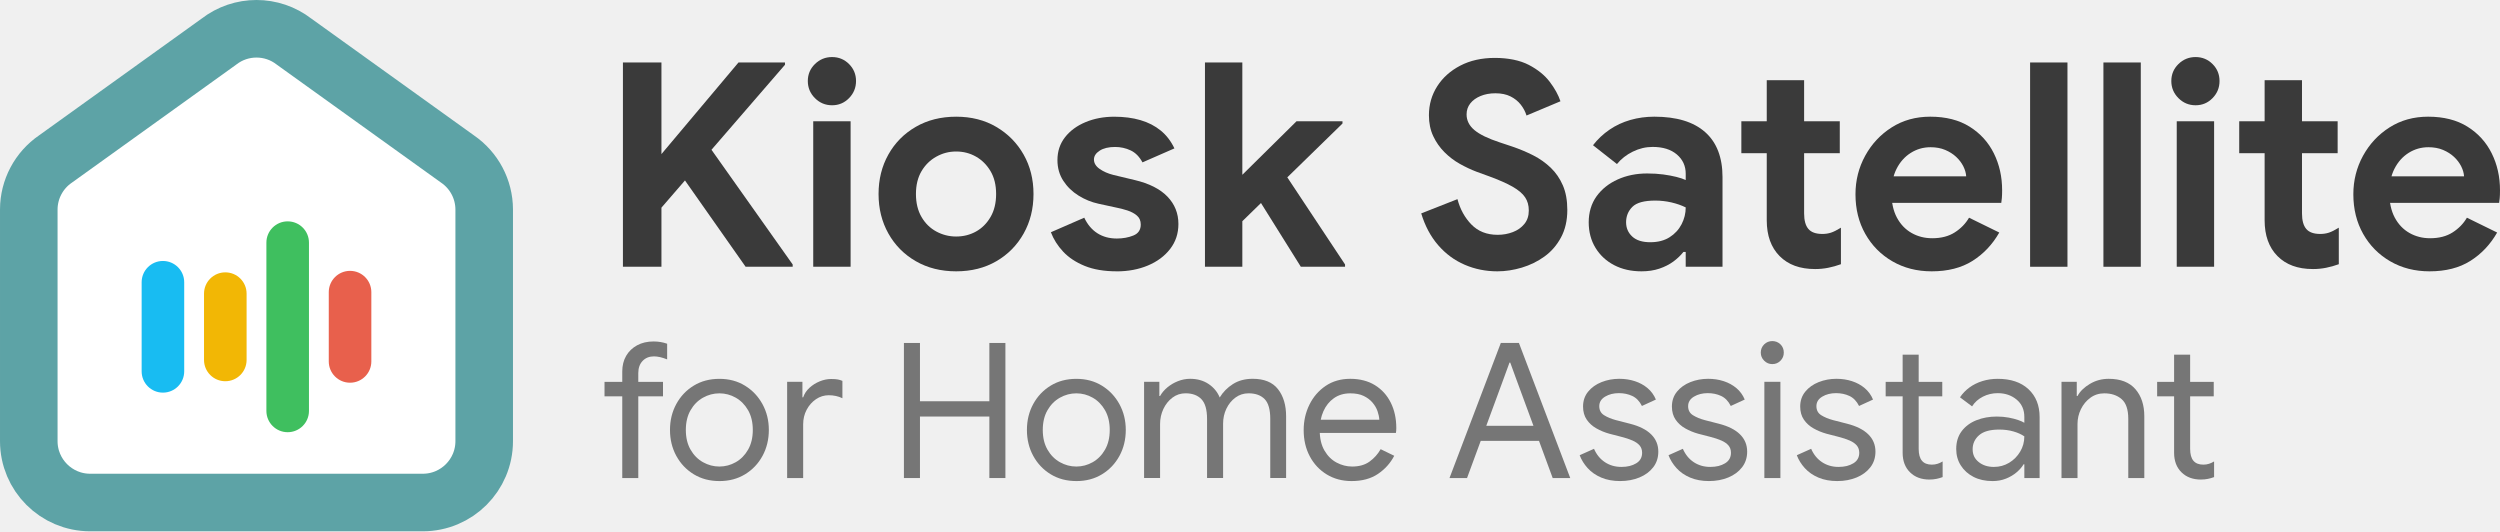
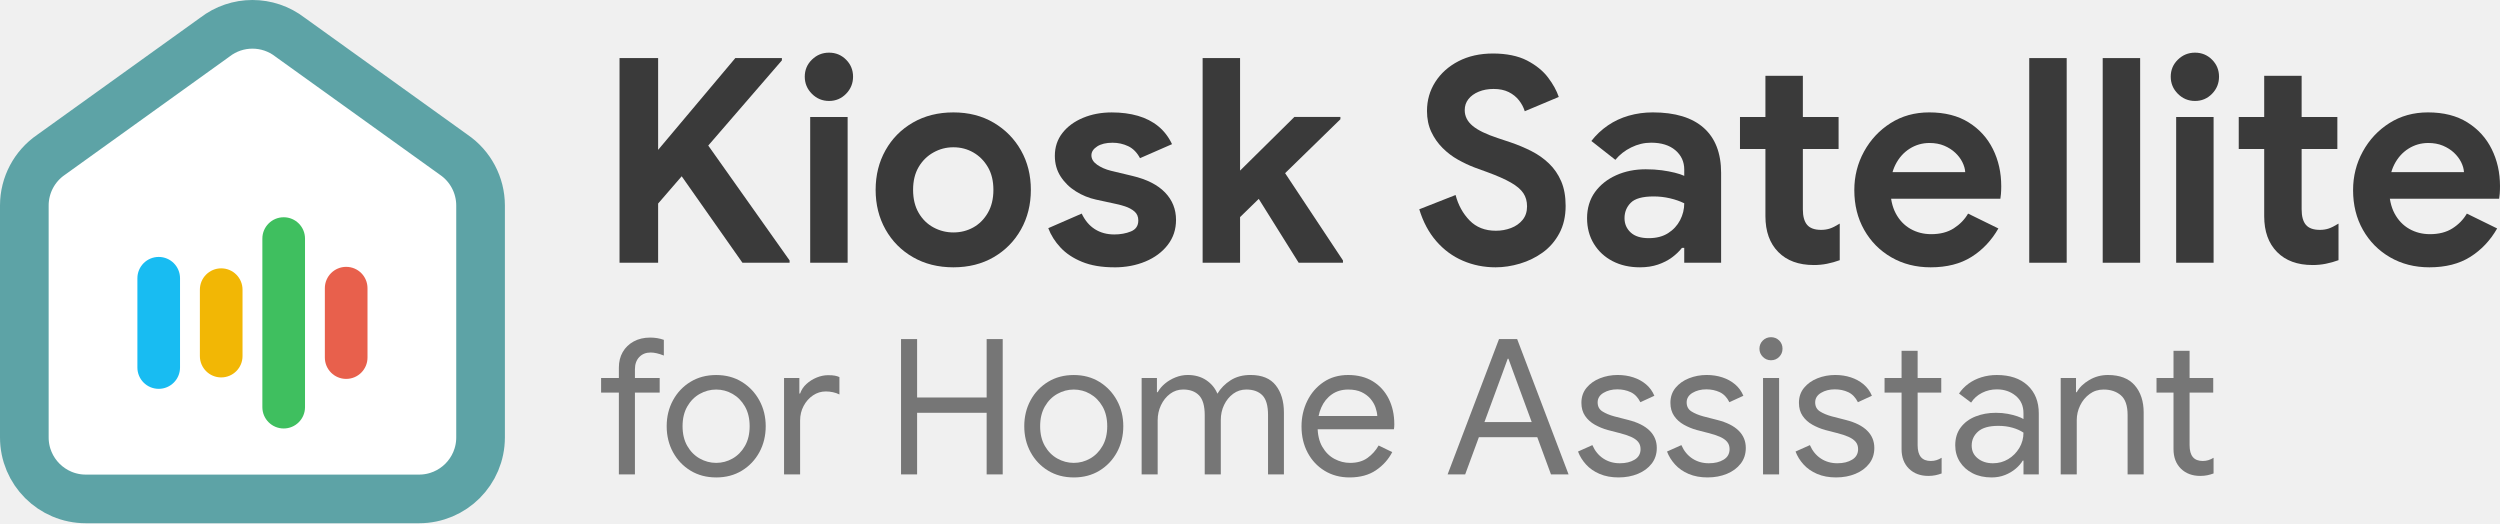
- <svg xmlns="http://www.w3.org/2000/svg" viewBox="0 0 2264.97 481.35">
-   <g id="a">
-     <g id="b">
-       <path d="M564.36,241.68V56.6h34.9v185.08h-34.9ZM582.46,207.56l.52-48.6,86.08-102.36h42.13v2.07l-128.73,148.89h0ZM675.51,241.68l-64.11-91.25,24.04-27.66,82.72,116.84v2.07h-42.65Z" fill="#3a3a3a" />
-       <path d="M753.84,95.37c-6.03,0-11.2-2.15-15.51-6.46s-6.46-9.48-6.46-15.51,2.15-11.16,6.46-15.38c4.31-4.22,9.48-6.33,15.51-6.33s11.16,2.11,15.38,6.33c4.22,4.22,6.33,9.35,6.33,15.38s-2.11,11.2-6.33,15.51c-4.22,4.31-9.35,6.46-15.38,6.46ZM736.78,241.68V109.85h33.86v131.83h-33.86Z" fill="#3a3a3a" />
-       <path d="M866.28,245.82c-13.79,0-25.98-3.06-36.58-9.18-10.6-6.11-18.87-14.48-24.82-25.07-5.95-10.6-8.92-22.53-8.92-35.8s2.97-25.2,8.92-35.8,14.22-18.96,24.82-25.07c10.6-6.12,22.79-9.18,36.58-9.18s25.93,3.1,36.45,9.31c10.51,6.2,18.74,14.56,24.69,25.07,5.95,10.51,8.92,22.4,8.92,35.67s-2.97,25.2-8.92,35.8-14.18,18.96-24.69,25.07c-10.51,6.12-22.66,9.18-36.45,9.18h0ZM866.28,214.28c6.55,0,12.54-1.51,17.97-4.52,5.43-3.01,9.82-7.41,13.18-13.18s5.04-12.71,5.04-20.81-1.68-14.99-5.04-20.68c-3.36-5.69-7.75-10.08-13.18-13.18-5.43-3.1-11.42-4.65-17.97-4.65s-12.37,1.55-17.96,4.65c-5.6,3.1-10.08,7.5-13.44,13.18-3.36,5.69-5.04,12.58-5.04,20.68s1.68,15.04,5.04,20.81c3.36,5.78,7.84,10.17,13.44,13.18,5.6,3.02,11.59,4.52,17.96,4.52h0Z" fill="#3a3a3a" />
-       <path d="M1011.81,245.82c-11.37,0-21.07-1.64-29.08-4.91s-14.52-7.58-19.52-12.92-8.7-11.2-11.12-17.58l30.24-13.18c2.93,6.2,6.89,10.9,11.89,14.09s10.86,4.78,17.58,4.78c5.51,0,10.51-.9,14.99-2.71,4.48-1.81,6.72-5.13,6.72-9.95,0-3.45-1.16-6.16-3.49-8.14s-5.21-3.53-8.66-4.65c-3.45-1.12-6.98-2.02-10.6-2.71l-15.51-3.36c-6.38-1.38-12.41-3.83-18.09-7.37-5.69-3.53-10.3-8.01-13.83-13.44-3.53-5.43-5.3-11.67-5.3-18.74,0-7.92,2.28-14.82,6.85-20.68,4.56-5.86,10.77-10.42,18.61-13.7,7.84-3.27,16.5-4.91,25.98-4.91,8.79,0,16.71,1.03,23.78,3.1,7.06,2.07,13.18,5.21,18.35,9.44,5.17,4.22,9.31,9.61,12.41,16.16l-28.95,12.67c-2.76-5.17-6.33-8.79-10.73-10.86s-9.09-3.1-14.09-3.1c-5.86,0-10.51,1.12-13.96,3.36s-5.17,4.91-5.17,8.01c0,3.28,1.72,6.12,5.17,8.53,3.45,2.42,7.58,4.23,12.41,5.43l19.39,4.65c13.09,3.1,22.96,8.1,29.6,14.99,6.63,6.89,9.95,15.17,9.95,24.82,0,8.62-2.5,16.16-7.5,22.62-5,6.46-11.72,11.46-20.16,14.99-8.45,3.53-17.84,5.3-28.18,5.3l.02-.03h0Z" fill="#3a3a3a" />
-       <path d="M1091.68,241.68V56.6h33.86v185.08h-33.86ZM1111.59,214.02v-41.88l63.07-62.3h41.62v2.07l-104.69,102.1h0ZM1178.54,241.68l-44.46-71.09,23.52-23.01,61,92.02v2.07h-40.07,0Z" fill="#3a3a3a" />
-       <path d="M1356.63,245.82c-10.51,0-20.38-1.98-29.6-5.95-9.22-3.96-17.23-9.86-24.04-17.71-6.81-7.84-11.93-17.45-15.38-28.82l32.83-12.92c2.41,9.14,6.63,16.8,12.67,23.01,6.03,6.2,13.96,9.31,23.78,9.31,4.82,0,9.39-.82,13.7-2.46,4.31-1.64,7.79-4.09,10.47-7.37,2.67-3.27,4.01-7.32,4.01-12.15s-1.12-8.66-3.36-12.02-5.99-6.55-11.25-9.56-12.37-6.16-21.33-9.44l-11.37-4.14c-5-1.89-10.04-4.27-15.12-7.11s-9.74-6.37-13.96-10.6c-4.22-4.22-7.63-9.09-10.21-14.6s-3.88-11.8-3.88-18.87c0-9.65,2.5-18.39,7.5-26.24,5-7.84,11.98-14.09,20.94-18.74s19.39-6.98,31.28-6.98,22.66,2.11,30.76,6.33c8.1,4.22,14.43,9.35,19,15.38,4.56,6.03,7.79,11.89,9.69,17.58l-30.76,12.92c-1.03-3.45-2.76-6.72-5.17-9.82-2.42-3.1-5.52-5.6-9.31-7.5-3.79-1.89-8.36-2.84-13.7-2.84-5,0-9.48.82-13.44,2.46-3.97,1.64-7.07,3.88-9.31,6.72-2.24,2.84-3.36,6.16-3.36,9.95,0,5.52,2.37,10.25,7.11,14.22s12.36,7.67,22.88,11.12l11.63,3.88c6.55,2.24,12.8,4.87,18.74,7.88,5.95,3.02,11.24,6.77,15.9,11.24,4.65,4.48,8.31,9.82,10.99,16.03,2.67,6.2,4.01,13.62,4.01,22.23,0,9.48-1.9,17.75-5.69,24.82-3.79,7.07-8.79,12.84-14.99,17.32-6.2,4.48-13.05,7.84-20.55,10.08s-14.86,3.36-22.1,3.36h-.01Z" fill="#3a3a3a" />
-       <path d="M1487.17,245.82c-9.31,0-17.54-1.85-24.69-5.56-7.15-3.7-12.8-8.92-16.93-15.64s-6.2-14.48-6.2-23.26,2.37-16.97,7.11-23.52,11.12-11.63,19.13-15.25,16.93-5.43,26.75-5.43c5.34,0,10.21.3,14.61.9,4.39.61,8.31,1.34,11.76,2.2,3.44.86,6.29,1.81,8.53,2.84v-5.69c0-7.06-2.67-12.88-8.01-17.45-5.34-4.56-12.67-6.85-21.97-6.85-6.2,0-12.19,1.42-17.97,4.27-5.78,2.84-10.56,6.59-14.35,11.24l-21.71-17.06c4.31-5.51,9.31-10.21,14.99-14.09,5.69-3.88,11.98-6.81,18.87-8.79s14.13-2.97,21.71-2.97c20.16,0,35.5,4.65,46.01,13.96s15.77,22.92,15.77,40.84v81.17h-33.35v-13.44h-2.07c-2.42,3.1-5.43,5.99-9.05,8.66s-7.84,4.82-12.67,6.46c-4.83,1.64-10.25,2.46-16.29,2.46h.02,0ZM1495.18,219.45c6.89,0,12.71-1.51,17.45-4.52,4.74-3.01,8.36-6.94,10.86-11.76,2.5-4.82,3.75-9.91,3.75-15.25-3.79-1.89-8.1-3.4-12.92-4.52-4.83-1.12-9.74-1.68-14.73-1.68-10,0-16.89,1.9-20.68,5.69-3.79,3.79-5.69,8.45-5.69,13.96,0,5.17,1.85,9.48,5.56,12.92,3.7,3.45,9.18,5.17,16.41,5.17h-.01Z" fill="#3a3a3a" />
-       <path d="M1577.64,138.8v-28.95h24.3v28.95h-24.3ZM1644.33,243.75c-13.62,0-24.3-3.92-32.05-11.76s-11.63-18.65-11.63-32.44v-126.92h33.86v120.72c0,6.38,1.29,11.07,3.88,14.09,2.58,3.02,6.81,4.52,12.67,4.52,2.75,0,5.34-.39,7.75-1.16,2.41-.78,5.43-2.28,9.05-4.52v33.09c-3.79,1.38-7.63,2.46-11.5,3.23-3.88.78-7.88,1.16-12.02,1.16h-.01ZM1633.22,138.8v-28.95h33.6v28.95h-33.6Z" fill="#3a3a3a" />
-       <path d="M1750.06,245.82c-13.27,0-25.12-3.02-35.54-9.05-10.43-6.03-18.61-14.3-24.56-24.82-5.95-10.51-8.92-22.49-8.92-35.93,0-12.58,2.93-24.21,8.79-34.9,5.86-10.68,13.87-19.26,24.04-25.72s21.8-9.69,34.9-9.69c14.13,0,26.02,3.02,35.67,9.05,9.65,6.03,16.97,14.09,21.97,24.17s7.5,21.24,7.5,33.48c0,2.76-.09,5.13-.26,7.11s-.35,3.41-.52,4.27h-113.22v-24.04h81.43c-.17-2.93-1.03-5.95-2.58-9.05s-3.71-5.95-6.46-8.53c-2.76-2.58-6.08-4.69-9.95-6.33-3.88-1.64-8.32-2.46-13.31-2.46-6.55,0-12.54,1.73-17.97,5.17-5.43,3.45-9.69,8.23-12.79,14.35-3.1,6.12-4.65,13.4-4.65,21.84s1.64,16.24,4.91,22.36,7.71,10.77,13.31,13.96c5.6,3.19,11.85,4.78,18.74,4.78,8.1,0,14.9-1.76,20.42-5.3,5.51-3.53,9.82-7.97,12.92-13.31l27.4,13.44c-6.2,10.86-14.31,19.43-24.3,25.72-10,6.29-22.32,9.43-36.96,9.43h-.01Z" fill="#3a3a3a" />
-       <path d="M1839.24,241.68V56.6h33.86v185.08h-33.86Z" fill="#3a3a3a" />
-       <path d="M1905.67,241.68V56.6h33.86v185.08h-33.86Z" fill="#3a3a3a" />
-       <path d="M1989.16,95.37c-6.03,0-11.2-2.15-15.51-6.46s-6.46-9.48-6.46-15.51,2.15-11.16,6.46-15.38c4.31-4.22,9.48-6.33,15.51-6.33s11.16,2.11,15.38,6.33,6.33,9.35,6.33,15.38-2.11,11.2-6.33,15.51c-4.22,4.31-9.35,6.46-15.38,6.46ZM1972.1,241.68V109.85h33.86v131.83h-33.86Z" fill="#3a3a3a" />
-       <path d="M2028.7,138.8v-28.95h24.3v28.95h-24.3ZM2095.4,243.75c-13.62,0-24.3-3.92-32.05-11.76s-11.63-18.65-11.63-32.44v-126.92h33.86v120.72c0,6.38,1.29,11.07,3.88,14.09,2.58,3.02,6.81,4.52,12.67,4.52,2.75,0,5.34-.39,7.75-1.16,2.41-.78,5.43-2.28,9.05-4.52v33.09c-3.79,1.38-7.63,2.46-11.5,3.23-3.88.78-7.88,1.16-12.02,1.16h-.01ZM2084.28,138.8v-28.95h33.6v28.95h-33.6Z" fill="#3a3a3a" />
-       <path d="M2201.12,245.82c-13.27,0-25.12-3.02-35.54-9.05-10.43-6.03-18.61-14.3-24.56-24.82-5.95-10.51-8.92-22.49-8.92-35.93,0-12.58,2.93-24.21,8.79-34.9,5.86-10.68,13.87-19.26,24.04-25.72s21.8-9.69,34.9-9.69c14.13,0,26.02,3.02,35.67,9.05,9.65,6.03,16.97,14.09,21.97,24.17s7.5,21.24,7.5,33.48c0,2.76-.09,5.13-.26,7.11s-.35,3.41-.52,4.27h-113.22v-24.04h81.43c-.17-2.93-1.03-5.95-2.58-9.05s-3.71-5.95-6.46-8.53c-2.76-2.58-6.08-4.69-9.95-6.33-3.88-1.64-8.32-2.46-13.31-2.46-6.55,0-12.54,1.73-17.97,5.17-5.43,3.45-9.69,8.23-12.79,14.35-3.1,6.12-4.65,13.4-4.65,21.84s1.64,16.24,4.91,22.36,7.71,10.77,13.31,13.96,11.85,4.78,18.74,4.78c8.1,0,14.9-1.76,20.42-5.3,5.51-3.53,9.82-7.97,12.92-13.31l27.4,13.44c-6.2,10.86-14.31,19.43-24.3,25.72-10,6.29-22.32,9.43-36.96,9.43h0Z" fill="#3a3a3a" />
-       <path d="M547.69,359.1v-13.16h16.92v13.16h-16.92ZM563.76,433.1v-96.57c0-5.35,1.17-10.05,3.5-14.1,2.33-4.04,5.64-7.23,9.91-9.57,4.27-2.33,9.26-3.5,14.96-3.5,2.16,0,4.27.17,6.32.51s4.04.86,5.98,1.54v14.19c-2.28-.91-4.42-1.59-6.41-2.05-2-.45-3.85-.68-5.55-.68-4.22,0-7.64,1.37-10.26,4.1s-3.93,6.44-3.93,11.11v95.03h-14.53.01ZM577.43,359.1v-13.16h23.24v13.16h-23.24Z" fill="#767676" />
-       <path d="M651.78,435.84c-8.78,0-16.52-2.05-23.24-6.15s-11.99-9.66-15.81-16.66c-3.82-7.01-5.73-14.84-5.73-23.5s1.91-16.49,5.73-23.5,9.09-12.56,15.81-16.66,14.47-6.15,23.24-6.15,16.52,2.08,23.24,6.24,11.99,9.74,15.81,16.75,5.73,14.79,5.73,23.33-1.91,16.49-5.73,23.5-9.09,12.56-15.81,16.66-14.47,6.15-23.24,6.15h0ZM651.78,422.68c5.24,0,10.17-1.31,14.79-3.93,4.61-2.62,8.35-6.41,11.19-11.37,2.85-4.96,4.27-10.91,4.27-17.86s-1.43-12.9-4.27-17.86c-2.85-4.96-6.58-8.74-11.19-11.37-4.61-2.62-9.54-3.93-14.79-3.93s-10.2,1.31-14.87,3.93-8.43,6.41-11.28,11.37c-2.85,4.96-4.27,10.91-4.27,17.86s1.42,12.9,4.27,17.86c2.85,4.96,6.61,8.75,11.28,11.37,4.67,2.62,9.63,3.93,14.87,3.93h0Z" fill="#767676" />
-       <path d="M713.14,433.1v-87.17h13.84v14.02h.68c1.14-3.3,3.05-6.18,5.73-8.63s5.75-4.38,9.23-5.81c3.47-1.42,6.92-2.14,10.34-2.14,2.62,0,4.67.14,6.15.43,1.48.29,2.85.71,4.1,1.28v15.72c-1.82-.91-3.79-1.59-5.9-2.05-2.11-.45-4.25-.68-6.41-.68-4.22,0-8.09,1.2-11.62,3.59-3.53,2.39-6.35,5.58-8.46,9.57-2.11,3.99-3.16,8.37-3.16,13.16v48.71h-14.53.01Z" fill="#767676" />
-       <path d="M818.94,433.1v-122.38h14.53v122.38h-14.53ZM826.63,377.38v-13.84h73.15v13.84h-73.15ZM896.36,433.1v-122.38h14.53v122.38h-14.53Z" fill="#767676" />
-       <path d="M975.16,435.84c-8.78,0-16.52-2.05-23.24-6.15s-11.99-9.66-15.81-16.66c-3.82-7.01-5.73-14.84-5.73-23.5s1.91-16.49,5.73-23.5,9.09-12.56,15.81-16.66,14.47-6.15,23.24-6.15,16.52,2.08,23.24,6.24,11.99,9.74,15.81,16.75c3.82,7.01,5.73,14.79,5.73,23.33s-1.91,16.49-5.73,23.5c-3.82,7.01-9.09,12.56-15.81,16.66s-14.47,6.15-23.24,6.15h0ZM975.16,422.68c5.24,0,10.17-1.31,14.79-3.93,4.61-2.62,8.35-6.41,11.19-11.37,2.85-4.96,4.27-10.91,4.27-17.86s-1.43-12.9-4.27-17.86c-2.85-4.96-6.58-8.74-11.19-11.37-4.61-2.62-9.54-3.93-14.79-3.93s-10.2,1.31-14.87,3.93-8.43,6.41-11.28,11.37c-2.85,4.96-4.27,10.91-4.27,17.86s1.42,12.9,4.27,17.86c2.85,4.96,6.61,8.75,11.28,11.37,4.67,2.62,9.63,3.93,14.87,3.93h0Z" fill="#767676" />
-       <path d="M1036.52,433.1v-87.17h13.84v12.82h.68c1.59-2.85,3.79-5.44,6.58-7.78,2.79-2.33,5.98-4.21,9.57-5.64,3.59-1.42,7.26-2.14,11.02-2.14,6.49,0,12.08,1.57,16.75,4.7,4.67,3.14,8.03,7.21,10.08,12.22,2.96-4.9,6.95-8.94,11.96-12.14,5.01-3.19,11-4.79,17.95-4.79,10.37,0,18,3.14,22.9,9.4,4.9,6.27,7.35,14.47,7.35,24.61v55.89h-14.36v-53.67c0-8.43-1.71-14.38-5.13-17.86-3.42-3.47-8.26-5.21-14.53-5.21-4.44,0-8.4,1.28-11.88,3.85-3.48,2.56-6.21,5.93-8.2,10.08-2,4.16-2.99,8.69-2.99,13.59v49.22h-14.53v-53.5c0-8.43-1.71-14.41-5.13-17.95-3.42-3.53-8.2-5.3-14.36-5.3-4.44,0-8.4,1.31-11.88,3.93s-6.21,6.04-8.2,10.26-2.99,8.78-2.99,13.67v48.88h-14.53l.03.03h0Z" fill="#767676" />
-       <path d="M1224.53,435.84c-8.43,0-15.93-2-22.48-5.98-6.55-3.99-11.68-9.46-15.38-16.41s-5.56-14.87-5.56-23.76c0-8.32,1.74-16.01,5.21-23.07s8.38-12.73,14.7-17.01c6.32-4.27,13.76-6.41,22.3-6.41s16.09,1.91,22.31,5.73c6.21,3.82,11,9.09,14.36,15.81s5.04,14.42,5.04,23.07c0,.8-.03,1.6-.09,2.39-.06.8-.14,1.48-.26,2.05h-75.03v-11.96h59.99c-.11-2.39-.66-4.98-1.62-7.78-.97-2.79-2.51-5.41-4.61-7.86-2.11-2.45-4.79-4.44-8.03-5.98s-7.26-2.31-12.05-2.31c-5.7,0-10.63,1.45-14.78,4.36-4.16,2.91-7.35,6.87-9.57,11.88-2.22,5.02-3.33,10.71-3.33,17.09,0,7.41,1.42,13.56,4.27,18.46s6.52,8.55,11.02,10.94,9.2,3.59,14.1,3.59c6.38,0,11.65-1.51,15.81-4.53s7.49-6.75,10-11.2l12.31,5.98c-3.42,6.61-8.32,12.08-14.7,16.41-6.38,4.33-14.36,6.5-23.93,6.5h0Z" fill="#767676" />
-       <path d="M1313.23,433.1l46.49-122.38h16.41l46.49,122.38h-15.9l-33.67-91.44-4.79-13.16h-.68l-4.79,13.16-33.67,91.44h-15.9.01ZM1333.06,399.43l4.96-13.67h28.2v13.67h-33.16,0ZM1366.22,399.43v-13.67h28.2l4.96,13.67h-33.16,0Z" fill="#767676" />
-       <path d="M1467.91,435.84c-6.49,0-12.22-1.05-17.18-3.16-4.96-2.11-9.06-4.96-12.31-8.55s-5.67-7.49-7.26-11.71l12.99-5.81c2.28,5.24,5.58,9.29,9.91,12.14,4.33,2.85,9.29,4.27,14.87,4.27s9.83-1.08,13.42-3.25c3.59-2.16,5.38-5.35,5.38-9.57,0-2.62-.74-4.81-2.22-6.58-1.48-1.76-3.65-3.27-6.5-4.53-2.85-1.25-6.32-2.39-10.43-3.42l-10.6-2.74c-4.1-1.14-7.98-2.74-11.62-4.79-3.65-2.05-6.58-4.7-8.8-7.95-2.22-3.25-3.33-7.21-3.33-11.88,0-5.24,1.54-9.74,4.61-13.5,3.08-3.76,7.12-6.64,12.14-8.63,5.01-1.99,10.37-2.99,16.07-2.99,5.01,0,9.71.71,14.1,2.14,4.38,1.43,8.23,3.53,11.54,6.32,3.3,2.79,5.81,6.24,7.52,10.34l-12.65,5.81c-2.17-4.33-5.07-7.35-8.72-9.06s-7.69-2.56-12.14-2.56c-4.79,0-8.95,1.05-12.48,3.16-3.53,2.11-5.3,4.99-5.3,8.63s1.45,6.38,4.36,8.2,6.47,3.31,10.68,4.44l12.65,3.25c8.55,2.17,14.98,5.38,19.31,9.66,4.33,4.27,6.49,9.49,6.49,15.64,0,5.47-1.54,10.2-4.61,14.19-3.08,3.99-7.24,7.07-12.48,9.23s-11.05,3.25-17.43,3.25h.02Z" fill="#767676" />
-       <path d="M1548.41,435.84c-6.49,0-12.22-1.05-17.18-3.16-4.96-2.11-9.06-4.96-12.31-8.55s-5.67-7.49-7.26-11.71l12.99-5.81c2.28,5.24,5.58,9.29,9.91,12.14,4.33,2.85,9.29,4.27,14.87,4.27s9.83-1.08,13.42-3.25c3.59-2.16,5.38-5.35,5.38-9.57,0-2.62-.74-4.81-2.22-6.58-1.48-1.76-3.65-3.27-6.5-4.53-2.85-1.25-6.32-2.39-10.43-3.42l-10.6-2.74c-4.1-1.14-7.98-2.74-11.62-4.79-3.65-2.05-6.58-4.7-8.8-7.95-2.22-3.25-3.33-7.21-3.33-11.88,0-5.24,1.54-9.74,4.61-13.5,3.08-3.76,7.12-6.64,12.14-8.63,5.01-1.99,10.37-2.99,16.07-2.99,5.01,0,9.71.71,14.1,2.14,4.38,1.43,8.23,3.53,11.54,6.32,3.3,2.79,5.81,6.24,7.52,10.34l-12.65,5.81c-2.17-4.33-5.07-7.35-8.72-9.06s-7.69-2.56-12.14-2.56c-4.79,0-8.95,1.05-12.48,3.16-3.53,2.11-5.3,4.99-5.3,8.63s1.45,6.38,4.36,8.2,6.47,3.31,10.68,4.44l12.65,3.25c8.55,2.17,14.98,5.38,19.31,9.66,4.33,4.27,6.49,9.49,6.49,15.64,0,5.47-1.54,10.2-4.61,14.19-3.08,3.99-7.24,7.07-12.48,9.23s-11.05,3.25-17.43,3.25h.02Z" fill="#767676" />
-       <path d="M1605.67,329.87c-2.85,0-5.3-1.03-7.35-3.08-2.05-2.05-3.08-4.5-3.08-7.35s1.03-5.44,3.08-7.44c2.05-1.99,4.5-2.99,7.35-2.99s5.44,1,7.44,2.99c1.99,1.99,2.99,4.47,2.99,7.44s-1,5.3-2.99,7.35c-2,2.05-4.47,3.08-7.44,3.08ZM1598.49,433.1v-87.17h14.53v87.17h-14.53Z" fill="#767676" />
-       <path d="M1664.64,435.84c-6.49,0-12.22-1.05-17.18-3.16-4.96-2.11-9.06-4.96-12.31-8.55s-5.67-7.49-7.26-11.71l12.99-5.81c2.28,5.24,5.58,9.29,9.91,12.14,4.33,2.85,9.29,4.27,14.87,4.27s9.83-1.08,13.42-3.25c3.59-2.16,5.38-5.35,5.38-9.57,0-2.62-.74-4.81-2.22-6.58-1.48-1.76-3.65-3.27-6.5-4.53-2.85-1.25-6.32-2.39-10.43-3.42l-10.6-2.74c-4.1-1.14-7.98-2.74-11.62-4.79-3.65-2.05-6.58-4.7-8.8-7.95-2.22-3.25-3.33-7.21-3.33-11.88,0-5.24,1.54-9.74,4.61-13.5,3.08-3.76,7.12-6.64,12.14-8.63,5.01-1.99,10.37-2.99,16.07-2.99,5.01,0,9.71.71,14.1,2.14,4.38,1.43,8.23,3.53,11.54,6.32,3.3,2.79,5.81,6.24,7.52,10.34l-12.65,5.81c-2.17-4.33-5.07-7.35-8.72-9.06s-7.69-2.56-12.14-2.56c-4.79,0-8.95,1.05-12.48,3.16-3.53,2.11-5.3,4.99-5.3,8.63s1.45,6.38,4.36,8.2,6.47,3.31,10.68,4.44l12.65,3.25c8.55,2.17,14.98,5.38,19.31,9.66,4.33,4.27,6.49,9.49,6.49,15.64,0,5.47-1.54,10.2-4.61,14.19-3.08,3.99-7.24,7.07-12.48,9.23s-11.05,3.25-17.43,3.25h.02Z" fill="#767676" />
-       <path d="M1708.39,359.1v-13.16h16.24v13.16h-16.24ZM1748.05,434.47c-7.29,0-13.16-2.19-17.61-6.58-4.44-4.38-6.67-10.28-6.67-17.69v-88.88h14.53v85.29c0,4.9,1,8.52,2.99,10.85,1.99,2.34,4.98,3.5,8.97,3.5,1.82,0,3.53-.26,5.13-.77,1.59-.51,3.13-1.22,4.61-2.14v14.19c-1.82.68-3.7,1.22-5.64,1.62-1.94.4-4.05.6-6.32.6h.01ZM1737.45,359.1v-13.16h22.22v13.16h-22.22Z" fill="#767676" />
-       <path d="M1805.13,435.84c-6.5,0-12.19-1.26-17.09-3.76-4.9-2.51-8.75-5.95-11.54-10.34-2.79-4.38-4.19-9.37-4.19-14.96,0-6.38,1.65-11.76,4.96-16.15,3.3-4.38,7.75-7.69,13.33-9.91s11.73-3.33,18.46-3.33c3.87,0,7.46.32,10.77.94,3.3.63,6.18,1.37,8.63,2.22s4.3,1.68,5.56,2.48v-5.3c0-6.61-2.34-11.85-7.01-15.72s-10.37-5.81-17.09-5.81c-4.79,0-9.26,1.05-13.42,3.16-4.16,2.11-7.44,5.04-9.83,8.8l-10.94-8.2c2.28-3.42,5.13-6.38,8.55-8.89s7.32-4.44,11.71-5.81c4.38-1.37,9.03-2.05,13.93-2.05,11.85,0,21.14,3.14,27.86,9.4,6.72,6.27,10.09,14.7,10.09,25.3v55.21h-13.84v-12.48h-.68c-1.48,2.51-3.59,4.93-6.32,7.26-2.74,2.34-5.96,4.25-9.66,5.73-3.7,1.48-7.78,2.22-12.22,2.22h-.02ZM1806.5,423.02c5.01,0,9.6-1.25,13.76-3.76s7.49-5.87,10-10.08,3.76-8.83,3.76-13.84c-2.62-1.82-5.9-3.3-9.83-4.44-3.93-1.14-8.23-1.71-12.9-1.71-8.32,0-14.42,1.71-18.29,5.13-3.88,3.42-5.81,7.64-5.81,12.65s1.82,8.66,5.47,11.62,8.26,4.44,13.84,4.44h0Z" fill="#767676" />
-       <path d="M1867.69,433.1v-87.17h13.84v12.82h.68c2.28-4.21,6.01-7.86,11.19-10.94,5.18-3.08,10.85-4.61,17.01-4.61,10.71,0,18.77,3.11,24.19,9.31,5.41,6.21,8.12,14.44,8.12,24.7v55.89h-14.53v-53.67c0-8.43-2.02-14.38-6.07-17.86-4.05-3.47-9.26-5.21-15.64-5.21-4.79,0-9,1.34-12.65,4.02s-6.5,6.13-8.55,10.34c-2.05,4.22-3.08,8.66-3.08,13.33v49.05h-14.53.02Z" fill="#767676" />
-       <path d="M1954.34,359.1v-13.16h16.24v13.16h-16.24ZM1993.99,434.47c-7.29,0-13.16-2.19-17.61-6.58-4.44-4.38-6.67-10.28-6.67-17.69v-88.88h14.53v85.29c0,4.9,1,8.52,2.99,10.85,1.99,2.34,4.98,3.5,8.97,3.5,1.82,0,3.53-.26,5.13-.77,1.59-.51,3.13-1.22,4.61-2.14v14.19c-1.82.68-3.7,1.22-5.64,1.62-1.94.4-4.05.6-6.32.6h.01ZM1983.4,359.1v-13.16h22.22v13.16h-22.22Z" fill="#767676" />
+ <svg xmlns="http://www.w3.org/2000/svg" id="a" viewBox="0 0 2260.89 473.2">
+   <g id="b">
+     <g id="c">
+       <path d="M560.28,237.61V52.53h34.9v185.08h-34.9ZM578.38,203.49l.52-48.6,86.08-102.36h42.13v2.07l-128.73,148.89h0ZM671.43,237.61l-64.11-91.25,24.04-27.66,82.72,116.84v2.07h-42.65Z" fill="#3a3a3a" />
+       <path d="M749.76,91.3c-6.03,0-11.2-2.15-15.51-6.46s-6.46-9.48-6.46-15.51,2.15-11.16,6.46-15.38,9.48-6.33,15.51-6.33,11.16,2.11,15.38,6.33c4.22,4.22,6.33,9.35,6.33,15.38s-2.11,11.2-6.33,15.51c-4.22,4.31-9.35,6.46-15.38,6.46ZM732.7,237.61V105.78h33.86v131.83h-33.86Z" fill="#3a3a3a" />
+       <path d="M862.2,241.75c-13.79,0-25.98-3.06-36.58-9.18-10.6-6.11-18.87-14.48-24.82-25.07-5.95-10.6-8.92-22.53-8.92-35.8s2.97-25.2,8.92-35.8,14.22-18.96,24.82-25.07c10.6-6.12,22.79-9.18,36.58-9.18s25.93,3.1,36.45,9.31c10.51,6.2,18.74,14.56,24.69,25.07,5.95,10.51,8.92,22.4,8.92,35.67s-2.97,25.2-8.92,35.8-14.18,18.96-24.69,25.07c-10.51,6.12-22.66,9.18-36.45,9.18h0ZM862.2,210.21c6.55,0,12.54-1.51,17.97-4.52,5.43-3.01,9.82-7.41,13.18-13.18s5.04-12.71,5.04-20.81-1.68-14.99-5.04-20.68c-3.36-5.69-7.75-10.08-13.18-13.18-5.43-3.1-11.42-4.65-17.97-4.65s-12.37,1.55-17.96,4.65c-5.6,3.1-10.08,7.5-13.44,13.18-3.36,5.69-5.04,12.58-5.04,20.68s1.68,15.04,5.04,20.81c3.36,5.78,7.84,10.17,13.44,13.18,5.6,3.02,11.59,4.52,17.96,4.52h0Z" fill="#3a3a3a" />
+       <path d="M1007.73,241.75c-11.37,0-21.07-1.64-29.08-4.91s-14.52-7.58-19.52-12.92-8.7-11.2-11.12-17.58l30.24-13.18c2.93,6.2,6.89,10.9,11.89,14.09s10.86,4.78,17.58,4.78c5.51,0,10.51-.9,14.99-2.71,4.48-1.81,6.72-5.13,6.72-9.95,0-3.45-1.16-6.16-3.49-8.14s-5.21-3.53-8.66-4.65-6.98-2.02-10.6-2.71l-15.51-3.36c-6.38-1.38-12.41-3.83-18.09-7.37-5.69-3.53-10.3-8.01-13.83-13.44-3.53-5.43-5.3-11.67-5.3-18.74,0-7.92,2.28-14.82,6.85-20.68,4.56-5.86,10.77-10.42,18.61-13.7,7.84-3.27,16.5-4.91,25.98-4.91,8.79,0,16.71,1.03,23.78,3.1,7.06,2.07,13.18,5.21,18.35,9.44,5.17,4.22,9.31,9.61,12.41,16.16l-28.95,12.67c-2.76-5.17-6.33-8.79-10.73-10.86s-9.09-3.1-14.09-3.1c-5.86,0-10.51,1.12-13.96,3.36s-5.17,4.91-5.17,8.01c0,3.28,1.72,6.12,5.17,8.53,3.45,2.42,7.58,4.23,12.41,5.43l19.39,4.65c13.09,3.1,22.96,8.1,29.6,14.99,6.63,6.89,9.95,15.17,9.95,24.82,0,8.62-2.5,16.16-7.5,22.62-5,6.46-11.72,11.46-20.16,14.99-8.45,3.53-17.84,5.3-28.18,5.3l.02-.03h0Z" fill="#3a3a3a" />
+       <path d="M1087.6,237.61V52.53h33.86v185.08h-33.86ZM1107.51,209.95v-41.88l63.07-62.3h41.62v2.07l-104.69,102.1h0ZM1174.46,237.61l-44.46-71.09,23.52-23.01,61,92.02v2.07h-40.07,0Z" fill="#3a3a3a" />
+       <path d="M1352.55,241.75c-10.51,0-20.38-1.98-29.6-5.95-9.22-3.96-17.23-9.86-24.04-17.71-6.81-7.84-11.93-17.45-15.38-28.82l32.83-12.92c2.41,9.14,6.63,16.8,12.67,23.01,6.03,6.2,13.96,9.31,23.78,9.31,4.82,0,9.39-.82,13.7-2.46,4.31-1.64,7.79-4.09,10.47-7.37,2.67-3.27,4.01-7.32,4.01-12.15s-1.12-8.66-3.36-12.02-5.99-6.55-11.25-9.56-12.37-6.16-21.33-9.44l-11.37-4.14c-5-1.89-10.04-4.27-15.12-7.11s-9.74-6.37-13.96-10.6c-4.22-4.22-7.63-9.09-10.21-14.6s-3.88-11.8-3.88-18.87c0-9.65,2.5-18.39,7.5-26.24,5-7.84,11.98-14.09,20.94-18.74s19.39-6.98,31.28-6.98,22.66,2.11,30.76,6.33c8.1,4.22,14.43,9.35,19,15.38,4.56,6.03,7.79,11.89,9.69,17.58l-30.76,12.92c-1.03-3.45-2.76-6.72-5.17-9.82-2.42-3.1-5.52-5.6-9.31-7.5-3.79-1.89-8.36-2.84-13.7-2.84-5,0-9.48.82-13.44,2.46-3.97,1.64-7.07,3.88-9.31,6.72-2.24,2.84-3.36,6.16-3.36,9.95,0,5.52,2.37,10.25,7.11,14.22s12.36,7.67,22.88,11.12l11.63,3.88c6.55,2.24,12.8,4.87,18.74,7.88,5.95,3.02,11.24,6.77,15.9,11.24,4.65,4.48,8.31,9.82,10.99,16.03,2.67,6.2,4.01,13.62,4.01,22.23,0,9.48-1.9,17.75-5.69,24.82-3.79,7.07-8.79,12.84-14.99,17.32-6.2,4.48-13.05,7.84-20.55,10.08s-14.86,3.36-22.1,3.36h-.01Z" fill="#3a3a3a" />
+       <path d="M1483.09,241.75c-9.31,0-17.54-1.85-24.69-5.56-7.15-3.7-12.8-8.92-16.93-15.64s-6.2-14.48-6.2-23.26,2.37-16.97,7.11-23.52,11.12-11.63,19.13-15.25,16.93-5.43,26.75-5.43c5.34,0,10.21.3,14.61.9,4.39.61,8.31,1.34,11.76,2.2,3.44.86,6.29,1.81,8.53,2.84v-5.69c0-7.06-2.67-12.88-8.01-17.45-5.34-4.56-12.67-6.85-21.97-6.85-6.2,0-12.19,1.42-17.97,4.27-5.78,2.84-10.56,6.59-14.35,11.24l-21.71-17.06c4.31-5.51,9.31-10.21,14.99-14.09,5.69-3.88,11.98-6.81,18.87-8.79s14.13-2.97,21.71-2.97c20.16,0,35.5,4.65,46.01,13.96s15.77,22.92,15.77,40.84v81.17h-33.35v-13.44h-2.07c-2.42,3.1-5.43,5.99-9.05,8.66s-7.84,4.82-12.67,6.46c-4.83,1.64-10.25,2.46-16.29,2.46h.02,0ZM1491.1,215.38c6.89,0,12.71-1.51,17.45-4.52,4.74-3.01,8.36-6.94,10.86-11.76,2.5-4.82,3.75-9.91,3.75-15.25-3.79-1.89-8.1-3.4-12.92-4.52-4.83-1.12-9.74-1.68-14.73-1.68-10,0-16.89,1.9-20.68,5.69-3.79,3.79-5.69,8.45-5.69,13.96,0,5.17,1.85,9.48,5.56,12.92,3.7,3.45,9.18,5.17,16.41,5.17h-.01Z" fill="#3a3a3a" />
+       <path d="M1573.56,134.73v-28.95h24.3v28.95h-24.3ZM1640.25,239.68c-13.62,0-24.3-3.92-32.05-11.76s-11.63-18.65-11.63-32.44v-126.92h33.86v120.72c0,6.38,1.29,11.07,3.88,14.09,2.58,3.02,6.81,4.52,12.67,4.52,2.75,0,5.34-.39,7.75-1.16,2.41-.78,5.43-2.28,9.05-4.52v33.09c-3.79,1.38-7.63,2.46-11.5,3.23-3.88.78-7.88,1.16-12.02,1.16h-.01ZM1629.14,134.73v-28.95h33.6v28.95h-33.6Z" fill="#3a3a3a" />
+       <path d="M1745.98,241.75c-13.27,0-25.12-3.02-35.54-9.05-10.43-6.03-18.61-14.3-24.56-24.82-5.95-10.51-8.92-22.49-8.92-35.93,0-12.58,2.93-24.21,8.79-34.9,5.86-10.68,13.87-19.26,24.04-25.72s21.8-9.69,34.9-9.69c14.13,0,26.02,3.02,35.67,9.05,9.65,6.03,16.97,14.09,21.97,24.17s7.5,21.24,7.5,33.48c0,2.76-.09,5.13-.26,7.11s-.35,3.41-.52,4.27h-113.22v-24.04h81.43c-.17-2.93-1.03-5.95-2.58-9.05s-3.71-5.95-6.46-8.53c-2.76-2.58-6.08-4.69-9.95-6.33-3.88-1.64-8.32-2.46-13.31-2.46-6.55,0-12.54,1.73-17.97,5.17-5.43,3.45-9.69,8.23-12.79,14.35-3.1,6.12-4.65,13.4-4.65,21.84s1.64,16.24,4.91,22.36,7.71,10.77,13.31,13.96c5.6,3.19,11.85,4.78,18.74,4.78,8.1,0,14.9-1.76,20.42-5.3,5.51-3.53,9.82-7.97,12.92-13.31l27.4,13.44c-6.2,10.86-14.31,19.43-24.3,25.72-10,6.29-22.32,9.43-36.96,9.43h-.01Z" fill="#3a3a3a" />
+       <path d="M1835.16,237.61V52.53h33.86v185.08h-33.86Z" fill="#3a3a3a" />
+       <path d="M1901.59,237.61V52.53h33.86v185.08h-33.86Z" fill="#3a3a3a" />
+       <path d="M1985.08,91.3c-6.03,0-11.2-2.15-15.51-6.46s-6.46-9.48-6.46-15.51,2.15-11.16,6.46-15.38c4.31-4.22,9.48-6.33,15.51-6.33s11.16,2.11,15.38,6.33,6.33,9.35,6.33,15.38-2.11,11.2-6.33,15.51c-4.22,4.31-9.35,6.46-15.38,6.46ZM1968.02,237.61V105.78h33.86v131.83h-33.86Z" fill="#3a3a3a" />
+       <path d="M2024.62,134.73v-28.95h24.3v28.95h-24.3ZM2091.32,239.68c-13.62,0-24.3-3.92-32.05-11.76s-11.63-18.65-11.63-32.44v-126.92h33.86v120.72c0,6.38,1.29,11.07,3.88,14.09,2.58,3.02,6.81,4.52,12.67,4.52,2.75,0,5.34-.39,7.75-1.16,2.41-.78,5.43-2.28,9.05-4.52v33.09c-3.79,1.38-7.63,2.46-11.5,3.23-3.88.78-7.88,1.16-12.02,1.16h-.01ZM2080.2,134.73v-28.95h33.6v28.95h-33.6Z" fill="#3a3a3a" />
+       <path d="M2197.04,241.75c-13.27,0-25.12-3.02-35.54-9.05-10.43-6.03-18.61-14.3-24.56-24.82-5.95-10.51-8.92-22.49-8.92-35.93,0-12.58,2.93-24.21,8.79-34.9,5.86-10.68,13.87-19.26,24.04-25.72s21.8-9.69,34.9-9.69c14.13,0,26.02,3.02,35.67,9.05,9.65,6.03,16.97,14.09,21.97,24.17s7.5,21.24,7.5,33.48c0,2.76-.09,5.13-.26,7.11s-.35,3.41-.52,4.27h-113.22v-24.04h81.43c-.17-2.93-1.03-5.95-2.58-9.05s-3.71-5.95-6.46-8.53c-2.76-2.58-6.08-4.69-9.95-6.33-3.88-1.64-8.32-2.46-13.31-2.46-6.55,0-12.54,1.73-17.97,5.17-5.43,3.45-9.69,8.23-12.79,14.35-3.1,6.12-4.65,13.4-4.65,21.84s1.64,16.24,4.91,22.36,7.71,10.77,13.31,13.96,11.85,4.78,18.74,4.78c8.1,0,14.9-1.76,20.42-5.3,5.51-3.53,9.82-7.97,12.92-13.31l27.4,13.44c-6.2,10.86-14.31,19.43-24.3,25.72-10,6.29-22.32,9.43-36.96,9.43h0Z" fill="#3a3a3a" />
+       <path d="M543.61,355.03v-13.16h16.92v13.16h-16.92ZM559.68,429.03v-96.57c0-5.35,1.17-10.05,3.5-14.1,2.33-4.04,5.64-7.23,9.91-9.57,4.27-2.33,9.26-3.5,14.96-3.5,2.16,0,4.27.17,6.32.51s4.04.86,5.98,1.54v14.19c-2.28-.91-4.42-1.59-6.41-2.05-2-.45-3.85-.68-5.55-.68-4.22,0-7.64,1.37-10.26,4.1s-3.93,6.44-3.93,11.11v95.03h-14.53.01ZM573.35,355.03v-13.16h23.24v13.16h-23.24Z" fill="#767676" />
+       <path d="M647.7,431.77c-8.78,0-16.52-2.05-23.24-6.15s-11.99-9.66-15.81-16.66c-3.82-7.01-5.73-14.84-5.73-23.5s1.91-16.49,5.73-23.5,9.09-12.56,15.81-16.66,14.47-6.15,23.24-6.15,16.52,2.08,23.24,6.24,11.99,9.74,15.81,16.75,5.73,14.79,5.73,23.33-1.91,16.49-5.73,23.5-9.09,12.56-15.81,16.66-14.47,6.15-23.24,6.15h0ZM647.7,418.61c5.24,0,10.17-1.31,14.79-3.93,4.61-2.62,8.35-6.41,11.19-11.37,2.85-4.96,4.27-10.91,4.27-17.86s-1.43-12.9-4.27-17.86c-2.85-4.96-6.58-8.74-11.19-11.37-4.61-2.62-9.54-3.93-14.79-3.93s-10.2,1.31-14.87,3.93-8.43,6.41-11.28,11.37c-2.85,4.96-4.27,10.91-4.27,17.86s1.42,12.9,4.27,17.86c2.85,4.96,6.61,8.75,11.28,11.37,4.67,2.62,9.63,3.93,14.87,3.93h0Z" fill="#767676" />
+       <path d="M709.06,429.03v-87.17h13.84v14.02h.68c1.14-3.3,3.05-6.18,5.73-8.63s5.75-4.38,9.23-5.81c3.47-1.42,6.92-2.14,10.34-2.14,2.62,0,4.67.14,6.15.43,1.48.29,2.85.71,4.1,1.28v15.72c-1.82-.91-3.79-1.59-5.9-2.05-2.11-.45-4.25-.68-6.41-.68-4.22,0-8.09,1.2-11.62,3.59-3.53,2.39-6.35,5.58-8.46,9.57-2.11,3.99-3.16,8.37-3.16,13.16v48.71h-14.53.01Z" fill="#767676" />
+       <path d="M814.86,429.03v-122.38h14.53v122.38h-14.53ZM822.55,373.31v-13.84h73.15v13.84h-73.15ZM892.28,429.03v-122.38h14.53v122.38h-14.53Z" fill="#767676" />
+       <path d="M971.08,431.77c-8.78,0-16.52-2.05-23.24-6.15s-11.99-9.66-15.81-16.66c-3.82-7.01-5.73-14.84-5.73-23.5s1.91-16.49,5.73-23.5,9.09-12.56,15.81-16.66,14.47-6.15,23.24-6.15,16.52,2.08,23.24,6.24,11.99,9.74,15.81,16.75,5.73,14.79,5.73,23.33-1.91,16.49-5.73,23.5-9.09,12.56-15.81,16.66-14.47,6.15-23.24,6.15h0ZM971.08,418.61c5.24,0,10.17-1.31,14.79-3.93,4.61-2.62,8.35-6.41,11.19-11.37,2.85-4.96,4.27-10.91,4.27-17.86s-1.43-12.9-4.27-17.86c-2.85-4.96-6.58-8.74-11.19-11.37-4.61-2.62-9.54-3.93-14.79-3.93s-10.2,1.31-14.87,3.93-8.43,6.41-11.28,11.37c-2.85,4.96-4.27,10.91-4.27,17.86s1.42,12.9,4.27,17.86c2.85,4.96,6.61,8.75,11.28,11.37,4.67,2.62,9.63,3.93,14.87,3.93h0Z" fill="#767676" />
+       <path d="M1032.44,429.03v-87.17h13.84v12.82h.68c1.59-2.85,3.79-5.44,6.58-7.78,2.79-2.33,5.98-4.21,9.57-5.64,3.59-1.42,7.26-2.14,11.02-2.14,6.49,0,12.08,1.57,16.75,4.7,4.67,3.14,8.03,7.21,10.08,12.22,2.96-4.9,6.95-8.94,11.96-12.14,5.01-3.19,11-4.79,17.95-4.79,10.37,0,18,3.14,22.9,9.4,4.9,6.27,7.35,14.47,7.35,24.61v55.89h-14.36v-53.67c0-8.43-1.71-14.38-5.13-17.86-3.42-3.47-8.26-5.21-14.53-5.21-4.44,0-8.4,1.28-11.88,3.85-3.48,2.56-6.21,5.93-8.2,10.08-2,4.16-2.99,8.69-2.99,13.59v49.22h-14.53v-53.5c0-8.43-1.71-14.41-5.13-17.95-3.42-3.53-8.2-5.3-14.36-5.3-4.44,0-8.4,1.31-11.88,3.93s-6.21,6.04-8.2,10.26-2.99,8.78-2.99,13.67v48.88h-14.53l.03.03h0Z" fill="#767676" />
+       <path d="M1220.45,431.77c-8.43,0-15.93-2-22.48-5.98-6.55-3.99-11.68-9.46-15.38-16.41s-5.56-14.87-5.56-23.76c0-8.32,1.74-16.01,5.21-23.07s8.38-12.73,14.7-17.01c6.32-4.27,13.76-6.41,22.3-6.41s16.09,1.91,22.31,5.73c6.21,3.82,11,9.09,14.36,15.81s5.04,14.42,5.04,23.07c0,.8-.03,1.6-.09,2.39-.06.8-.14,1.48-.26,2.05h-75.03v-11.96h59.99c-.11-2.39-.66-4.98-1.62-7.78-.97-2.79-2.51-5.41-4.61-7.86-2.11-2.45-4.79-4.44-8.03-5.98s-7.26-2.31-12.05-2.31c-5.7,0-10.63,1.45-14.78,4.36-4.16,2.91-7.35,6.87-9.57,11.88-2.22,5.02-3.33,10.71-3.33,17.09,0,7.41,1.42,13.56,4.27,18.46s6.52,8.55,11.02,10.94,9.2,3.59,14.1,3.59c6.38,0,11.65-1.51,15.81-4.53s7.49-6.75,10-11.2l12.31,5.98c-3.42,6.61-8.32,12.08-14.7,16.41-6.38,4.33-14.36,6.5-23.93,6.5h0Z" fill="#767676" />
+       <path d="M1309.15,429.03l46.49-122.38h16.41l46.49,122.38h-15.9l-33.67-91.44-4.79-13.16h-.68l-4.79,13.16-33.67,91.44h-15.9.01ZM1328.98,395.36l4.96-13.67h28.2v13.67h-33.16,0ZM1362.14,395.36v-13.67h28.2l4.96,13.67h-33.16,0Z" fill="#767676" />
+       <path d="M1463.83,431.77c-6.49,0-12.22-1.05-17.18-3.16-4.96-2.11-9.06-4.96-12.31-8.55s-5.67-7.49-7.26-11.71l12.99-5.81c2.28,5.24,5.58,9.29,9.91,12.14,4.33,2.85,9.29,4.27,14.87,4.27s9.83-1.08,13.42-3.25c3.59-2.16,5.38-5.35,5.38-9.57,0-2.62-.74-4.81-2.22-6.58-1.48-1.76-3.65-3.27-6.5-4.53-2.85-1.25-6.32-2.39-10.43-3.42l-10.6-2.74c-4.1-1.14-7.98-2.74-11.62-4.79-3.65-2.05-6.58-4.7-8.8-7.95-2.22-3.25-3.33-7.21-3.33-11.88,0-5.24,1.54-9.74,4.61-13.5,3.08-3.76,7.12-6.64,12.14-8.63,5.01-1.99,10.37-2.99,16.07-2.99,5.01,0,9.71.71,14.1,2.14,4.38,1.43,8.23,3.53,11.54,6.32,3.3,2.79,5.81,6.24,7.52,10.34l-12.65,5.81c-2.17-4.33-5.07-7.35-8.72-9.06s-7.69-2.56-12.14-2.56c-4.79,0-8.95,1.05-12.48,3.16-3.53,2.11-5.3,4.99-5.3,8.63s1.45,6.38,4.36,8.2,6.47,3.31,10.68,4.44l12.65,3.25c8.55,2.17,14.98,5.38,19.31,9.66,4.33,4.27,6.49,9.49,6.49,15.64,0,5.47-1.54,10.2-4.61,14.19-3.08,3.99-7.24,7.07-12.48,9.23s-11.05,3.25-17.43,3.25h.02Z" fill="#767676" />
+       <path d="M1544.33,431.77c-6.49,0-12.22-1.05-17.18-3.16-4.96-2.11-9.06-4.96-12.31-8.55s-5.67-7.49-7.26-11.71l12.99-5.81c2.28,5.24,5.58,9.29,9.91,12.14,4.33,2.85,9.29,4.27,14.87,4.27s9.83-1.08,13.42-3.25c3.59-2.16,5.38-5.35,5.38-9.57,0-2.62-.74-4.81-2.22-6.58-1.48-1.76-3.65-3.27-6.5-4.53-2.85-1.25-6.32-2.39-10.43-3.42l-10.6-2.74c-4.1-1.14-7.98-2.74-11.62-4.79-3.65-2.05-6.58-4.7-8.8-7.95-2.22-3.25-3.33-7.21-3.33-11.88,0-5.24,1.54-9.74,4.61-13.5,3.08-3.76,7.12-6.64,12.14-8.63,5.01-1.99,10.37-2.99,16.07-2.99,5.01,0,9.71.71,14.1,2.14,4.38,1.43,8.23,3.53,11.54,6.32,3.3,2.79,5.81,6.24,7.52,10.34l-12.65,5.81c-2.17-4.33-5.07-7.35-8.72-9.06s-7.69-2.56-12.14-2.56c-4.79,0-8.95,1.05-12.48,3.16-3.53,2.11-5.3,4.99-5.3,8.63s1.45,6.38,4.36,8.2,6.47,3.31,10.68,4.44l12.65,3.25c8.55,2.17,14.98,5.38,19.31,9.66,4.33,4.27,6.49,9.49,6.49,15.64,0,5.47-1.54,10.2-4.61,14.19-3.08,3.99-7.24,7.07-12.48,9.23s-11.05,3.25-17.43,3.25h.02Z" fill="#767676" />
+       <path d="M1601.59,325.8c-2.85,0-5.3-1.03-7.35-3.08-2.05-2.05-3.08-4.5-3.08-7.35s1.03-5.44,3.08-7.44c2.05-1.99,4.5-2.99,7.35-2.99s5.44,1,7.44,2.99c1.99,1.99,2.99,4.47,2.99,7.44s-1,5.3-2.99,7.35c-2,2.05-4.47,3.08-7.44,3.08ZM1594.41,429.03v-87.17h14.53v87.17h-14.53Z" fill="#767676" />
+       <path d="M1660.56,431.77c-6.49,0-12.22-1.05-17.18-3.16-4.96-2.11-9.06-4.96-12.31-8.55s-5.67-7.49-7.26-11.71l12.99-5.81c2.28,5.24,5.58,9.29,9.91,12.14,4.33,2.85,9.29,4.27,14.87,4.27s9.83-1.08,13.42-3.25c3.59-2.16,5.38-5.35,5.38-9.57,0-2.62-.74-4.81-2.22-6.58-1.48-1.76-3.65-3.27-6.5-4.53-2.85-1.25-6.32-2.39-10.43-3.42l-10.6-2.74c-4.1-1.14-7.98-2.74-11.62-4.79-3.65-2.05-6.58-4.7-8.8-7.95-2.22-3.25-3.33-7.21-3.33-11.88,0-5.24,1.54-9.74,4.61-13.5,3.08-3.76,7.12-6.64,12.14-8.63,5.01-1.99,10.37-2.99,16.07-2.99,5.01,0,9.71.71,14.1,2.14,4.38,1.43,8.23,3.53,11.54,6.32,3.3,2.79,5.81,6.24,7.52,10.34l-12.65,5.81c-2.17-4.33-5.07-7.35-8.72-9.06s-7.69-2.56-12.14-2.56c-4.79,0-8.95,1.05-12.48,3.16-3.53,2.11-5.3,4.99-5.3,8.63s1.45,6.38,4.36,8.2,6.47,3.31,10.68,4.44l12.65,3.25c8.55,2.17,14.98,5.38,19.31,9.66,4.33,4.27,6.49,9.49,6.49,15.64,0,5.47-1.54,10.2-4.61,14.19-3.08,3.99-7.24,7.07-12.48,9.23s-11.05,3.25-17.43,3.25h.02Z" fill="#767676" />
+       <path d="M1704.31,355.03v-13.16h16.24v13.16h-16.24ZM1743.97,430.4c-7.29,0-13.16-2.19-17.61-6.58-4.44-4.38-6.67-10.28-6.67-17.69v-88.88h14.53v85.29c0,4.9,1,8.52,2.99,10.85,1.99,2.34,4.98,3.5,8.97,3.5,1.82,0,3.53-.26,5.13-.77,1.59-.51,3.13-1.22,4.61-2.14v14.19c-1.82.68-3.7,1.22-5.64,1.62-1.94.4-4.05.6-6.32.6h.01ZM1733.37,355.03v-13.16h22.22v13.16h-22.22Z" fill="#767676" />
+       <path d="M1801.05,431.77c-6.5,0-12.19-1.26-17.09-3.76-4.9-2.51-8.75-5.95-11.54-10.34-2.79-4.38-4.19-9.37-4.19-14.96,0-6.38,1.65-11.76,4.96-16.15,3.3-4.38,7.75-7.69,13.33-9.91s11.73-3.33,18.46-3.33c3.87,0,7.46.32,10.77.94,3.3.63,6.18,1.37,8.63,2.22s4.3,1.68,5.56,2.48v-5.3c0-6.61-2.34-11.85-7.01-15.72s-10.37-5.81-17.09-5.81c-4.79,0-9.26,1.05-13.42,3.16-4.16,2.11-7.44,5.04-9.83,8.8l-10.94-8.2c2.28-3.42,5.13-6.38,8.55-8.89s7.32-4.44,11.71-5.81c4.38-1.37,9.03-2.05,13.93-2.05,11.85,0,21.14,3.14,27.86,9.4,6.72,6.27,10.09,14.7,10.09,25.3v55.21h-13.84v-12.48h-.68c-1.48,2.51-3.59,4.93-6.32,7.26-2.74,2.34-5.96,4.25-9.66,5.73-3.7,1.48-7.78,2.22-12.22,2.22h-.02ZM1802.42,418.95c5.01,0,9.6-1.25,13.76-3.76s7.49-5.87,10-10.08,3.76-8.83,3.76-13.84c-2.62-1.82-5.9-3.3-9.83-4.44-3.93-1.14-8.23-1.71-12.9-1.71-8.32,0-14.42,1.71-18.29,5.13-3.88,3.42-5.81,7.64-5.81,12.65s1.82,8.66,5.47,11.62,8.26,4.44,13.84,4.44h0Z" fill="#767676" />
+       <path d="M1863.61,429.03v-87.17h13.84v12.82h.68c2.28-4.21,6.01-7.86,11.19-10.94,5.18-3.08,10.85-4.61,17.01-4.61,10.71,0,18.77,3.11,24.19,9.31,5.41,6.21,8.12,14.44,8.12,24.7v55.89h-14.53v-53.67c0-8.43-2.02-14.38-6.07-17.86-4.05-3.47-9.26-5.21-15.64-5.21-4.79,0-9,1.34-12.65,4.02s-6.5,6.13-8.55,10.34c-2.05,4.22-3.08,8.66-3.08,13.33v49.05h-14.53.02Z" fill="#767676" />
+       <path d="M1950.26,355.03v-13.16h16.24v13.16h-16.24ZM1989.91,430.4c-7.29,0-13.16-2.19-17.61-6.58-4.44-4.38-6.67-10.28-6.67-17.69v-88.88h14.53v85.29c0,4.9,1,8.52,2.99,10.85,1.99,2.34,4.98,3.5,8.97,3.5,1.82,0,3.53-.26,5.13-.77,1.59-.51,3.13-1.22,4.61-2.14v14.19c-1.82.68-3.7,1.22-5.64,1.62-1.94.4-4.05.6-6.32.6h.01ZM1979.32,355.03v-13.16h22.22v13.16h-22.22Z" fill="#767676" />
    </g>
  </g>
-   <g id="c">
-     <path d="M198.29,37.74c20.06-15.56,48.11-15.56,68.17,0l148,106.29c15.11,10.34,24.17,27.44,24.22,45.74v209.89c0,30.71-24.9,55.61-55.61,55.61H81.69c-30.71,0-55.61-24.9-55.61-55.61v-209.89c.05-18.31,9.11-35.41,24.22-45.74L198.29,37.74Z" fill="#fff" stroke="#5da3a6" stroke-linejoin="round" stroke-width="52.15" />
-     <path d="M128.33,255.71c0-10.65,8.63-19.28,19.28-19.28s19.28,8.63,19.28,19.28v80.73c0,10.65-8.63,19.28-19.28,19.28s-19.28-8.63-19.28-19.28v-80.73h0Z" fill="#18bcf2" />
-     <path d="M184.84,266.02c0-10.65,8.65-19.28,19.3-19.27,10.64,0,19.27,8.63,19.27,19.27v60.1c0,10.65-8.65,19.28-19.3,19.27-10.64,0-19.27-8.63-19.27-19.27v-60.1Z" fill="#f2b705" />
-     <path d="M241.35,219.82c0-10.65,8.65-19.28,19.3-19.27,10.64,0,19.27,8.63,19.27,19.27v152.48c0,10.65-8.65,19.28-19.3,19.27-10.64,0-19.27-8.63-19.27-19.27v-152.48Z" fill="#3fbf5f" />
-     <path d="M297.86,264.67c0-10.65,8.65-19.28,19.3-19.27,10.64,0,19.27,8.63,19.27,19.27v62.79c0,10.65-8.65,19.28-19.3,19.27-10.64,0-19.27-8.63-19.27-19.27v-62.79Z" fill="#e8604c" />
+   <g id="d">
+     <path d="M194.21,33.67c20.06-15.56,48.11-15.56,68.17,0l148,106.29c15.11,10.34,24.17,27.44,24.22,45.74v209.89c0,30.71-24.9,55.61-55.61,55.61H77.61c-30.71,0-55.61-24.9-55.61-55.61v-209.89c.05-18.31,9.11-35.41,24.22-45.74L194.21,33.67Z" fill="#fff" stroke="#5da3a6" stroke-linejoin="round" stroke-width="44" />
+     <path d="M124.25,251.64c0-10.65,8.63-19.28,19.28-19.28s19.28,8.63,19.28,19.28v80.73c0,10.65-8.63,19.28-19.28,19.28s-19.28-8.63-19.28-19.28v-80.73h0Z" fill="#18bcf2" />
+     <path d="M180.76,261.95c0-10.65,8.65-19.28,19.3-19.27,10.64,0,19.27,8.63,19.27,19.27v60.1c0,10.65-8.65,19.28-19.3,19.27-10.64,0-19.27-8.63-19.27-19.27v-60.1Z" fill="#f2b705" />
+     <path d="M237.27,215.75c0-10.65,8.65-19.28,19.3-19.27,10.64,0,19.27,8.63,19.27,19.27v152.48c0,10.65-8.65,19.28-19.3,19.27-10.64,0-19.27-8.63-19.27-19.27v-152.48h0Z" fill="#3fbf5f" />
+     <path d="M293.78,260.6c0-10.65,8.65-19.28,19.3-19.27,10.64,0,19.27,8.63,19.27,19.27v62.79c0,10.65-8.65,19.28-19.3,19.27-10.64,0-19.27-8.63-19.27-19.27v-62.79Z" fill="#e8604c" />
  </g>
</svg>
